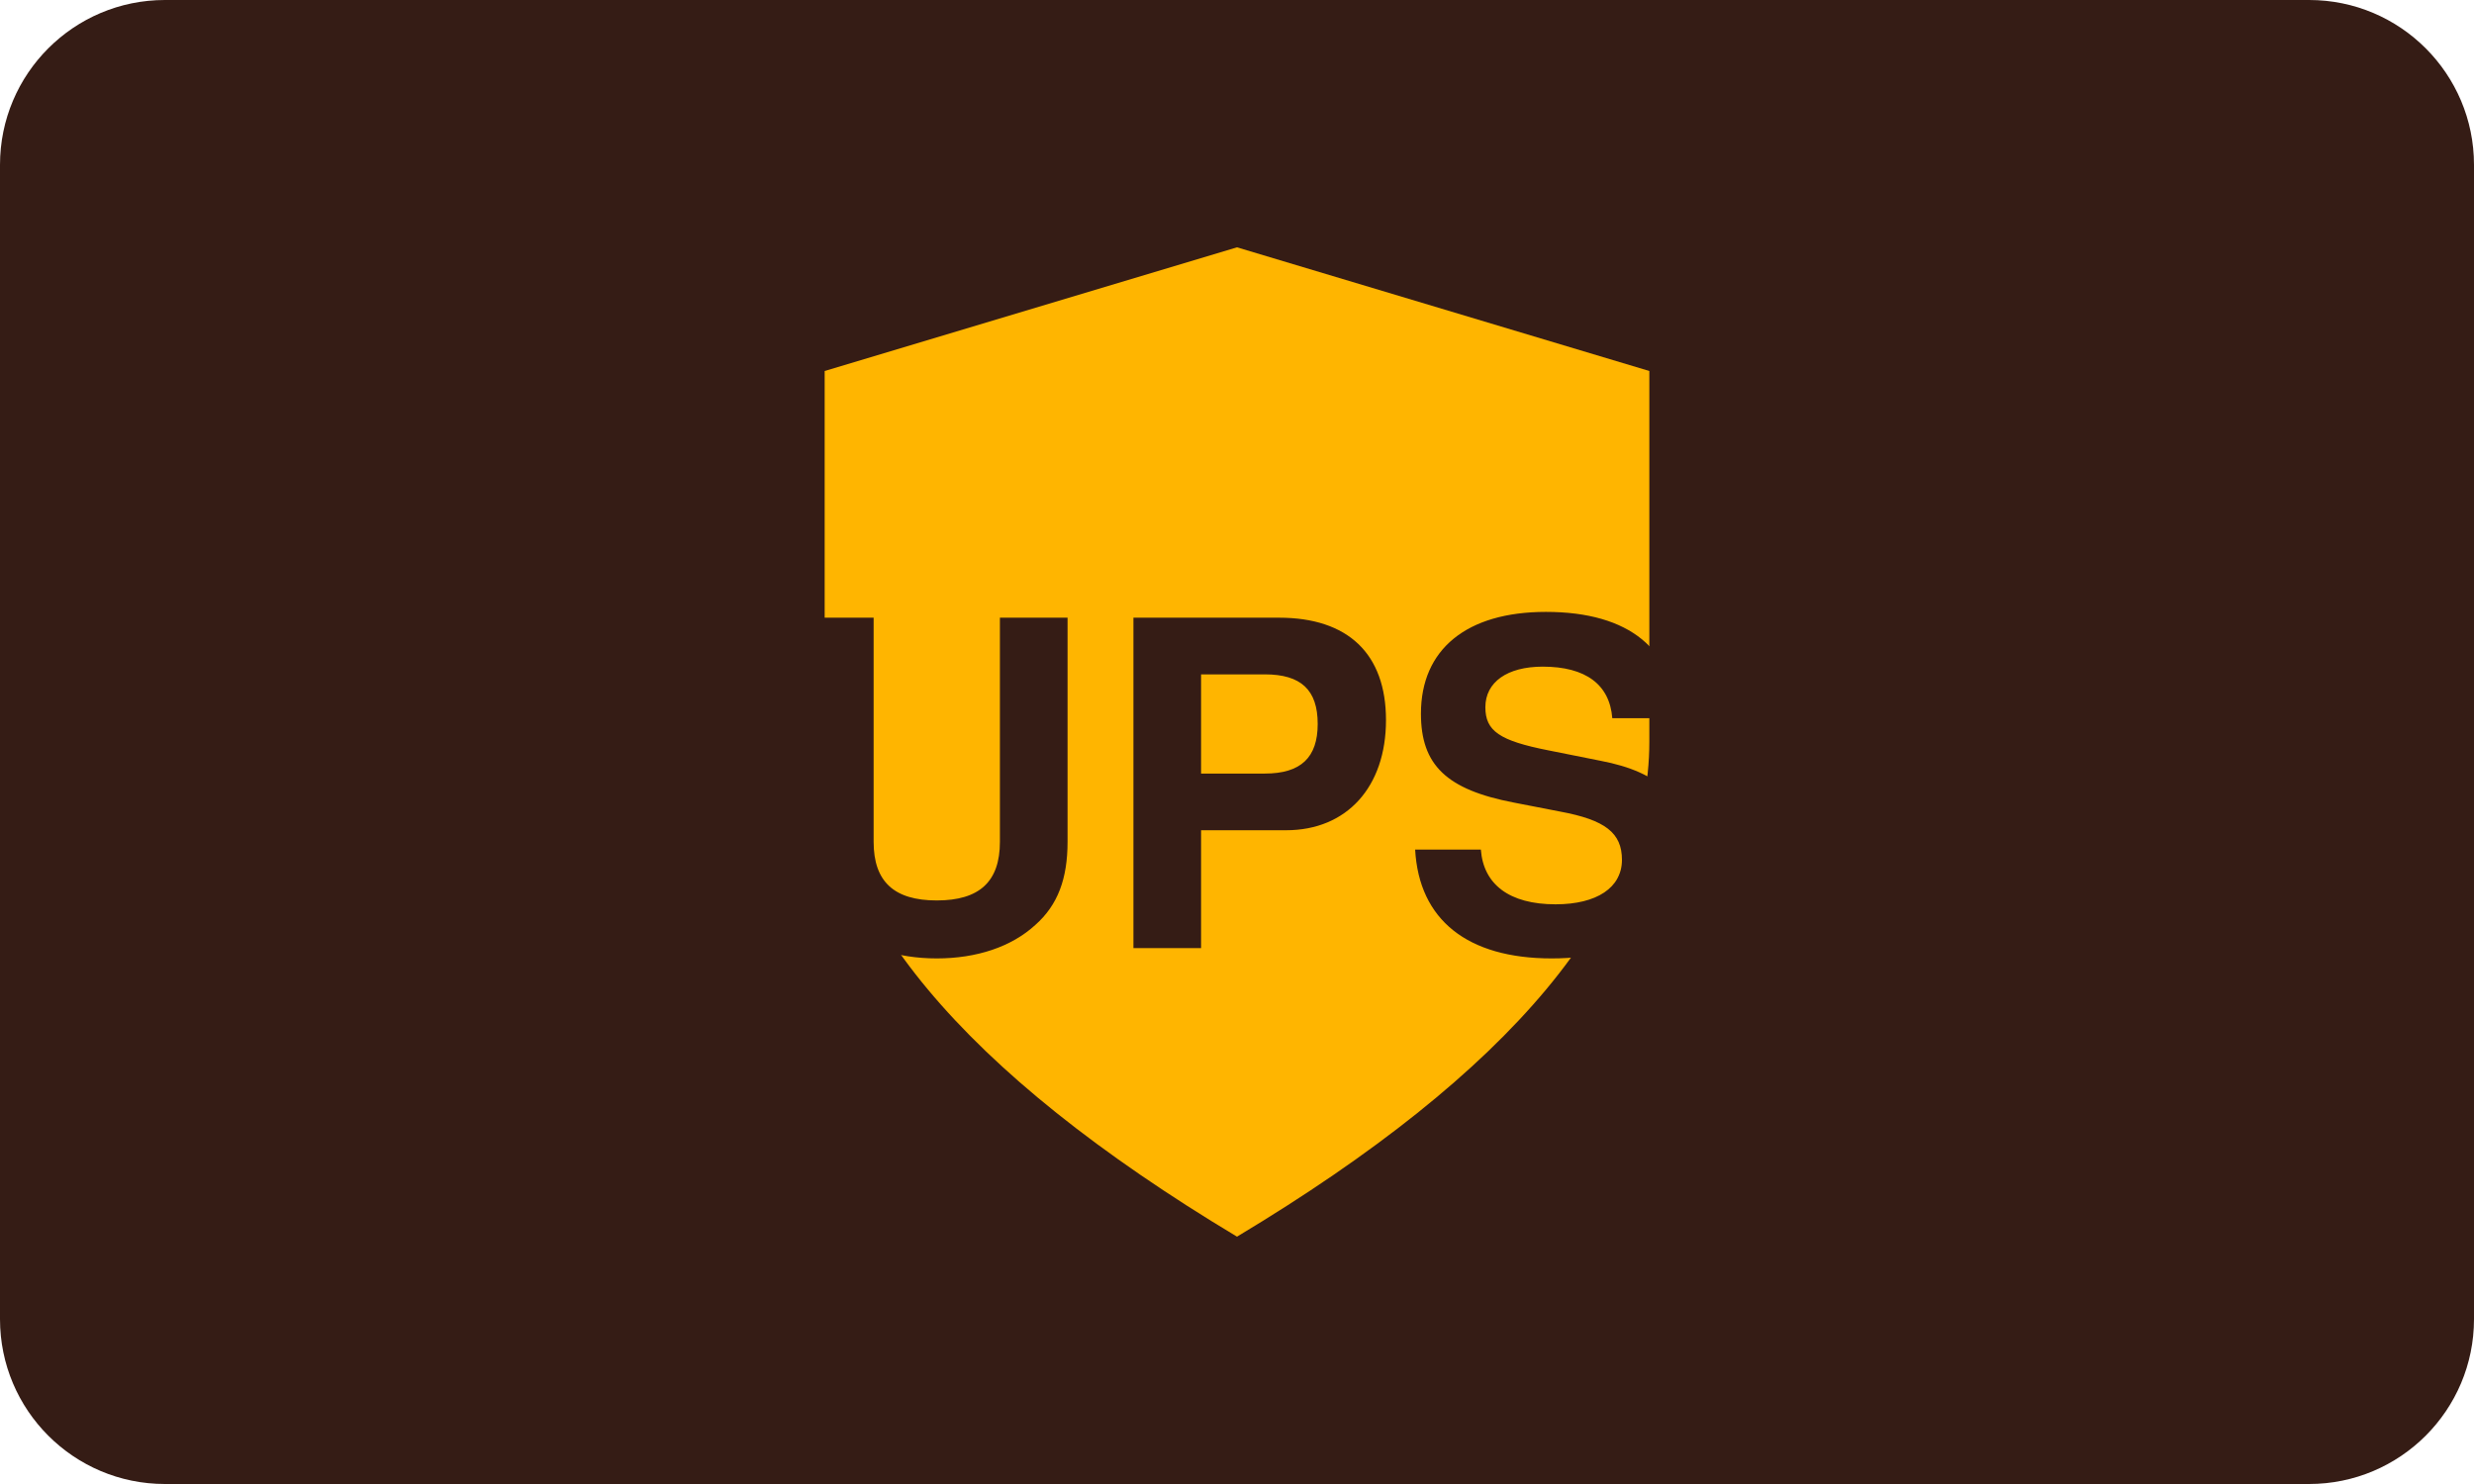
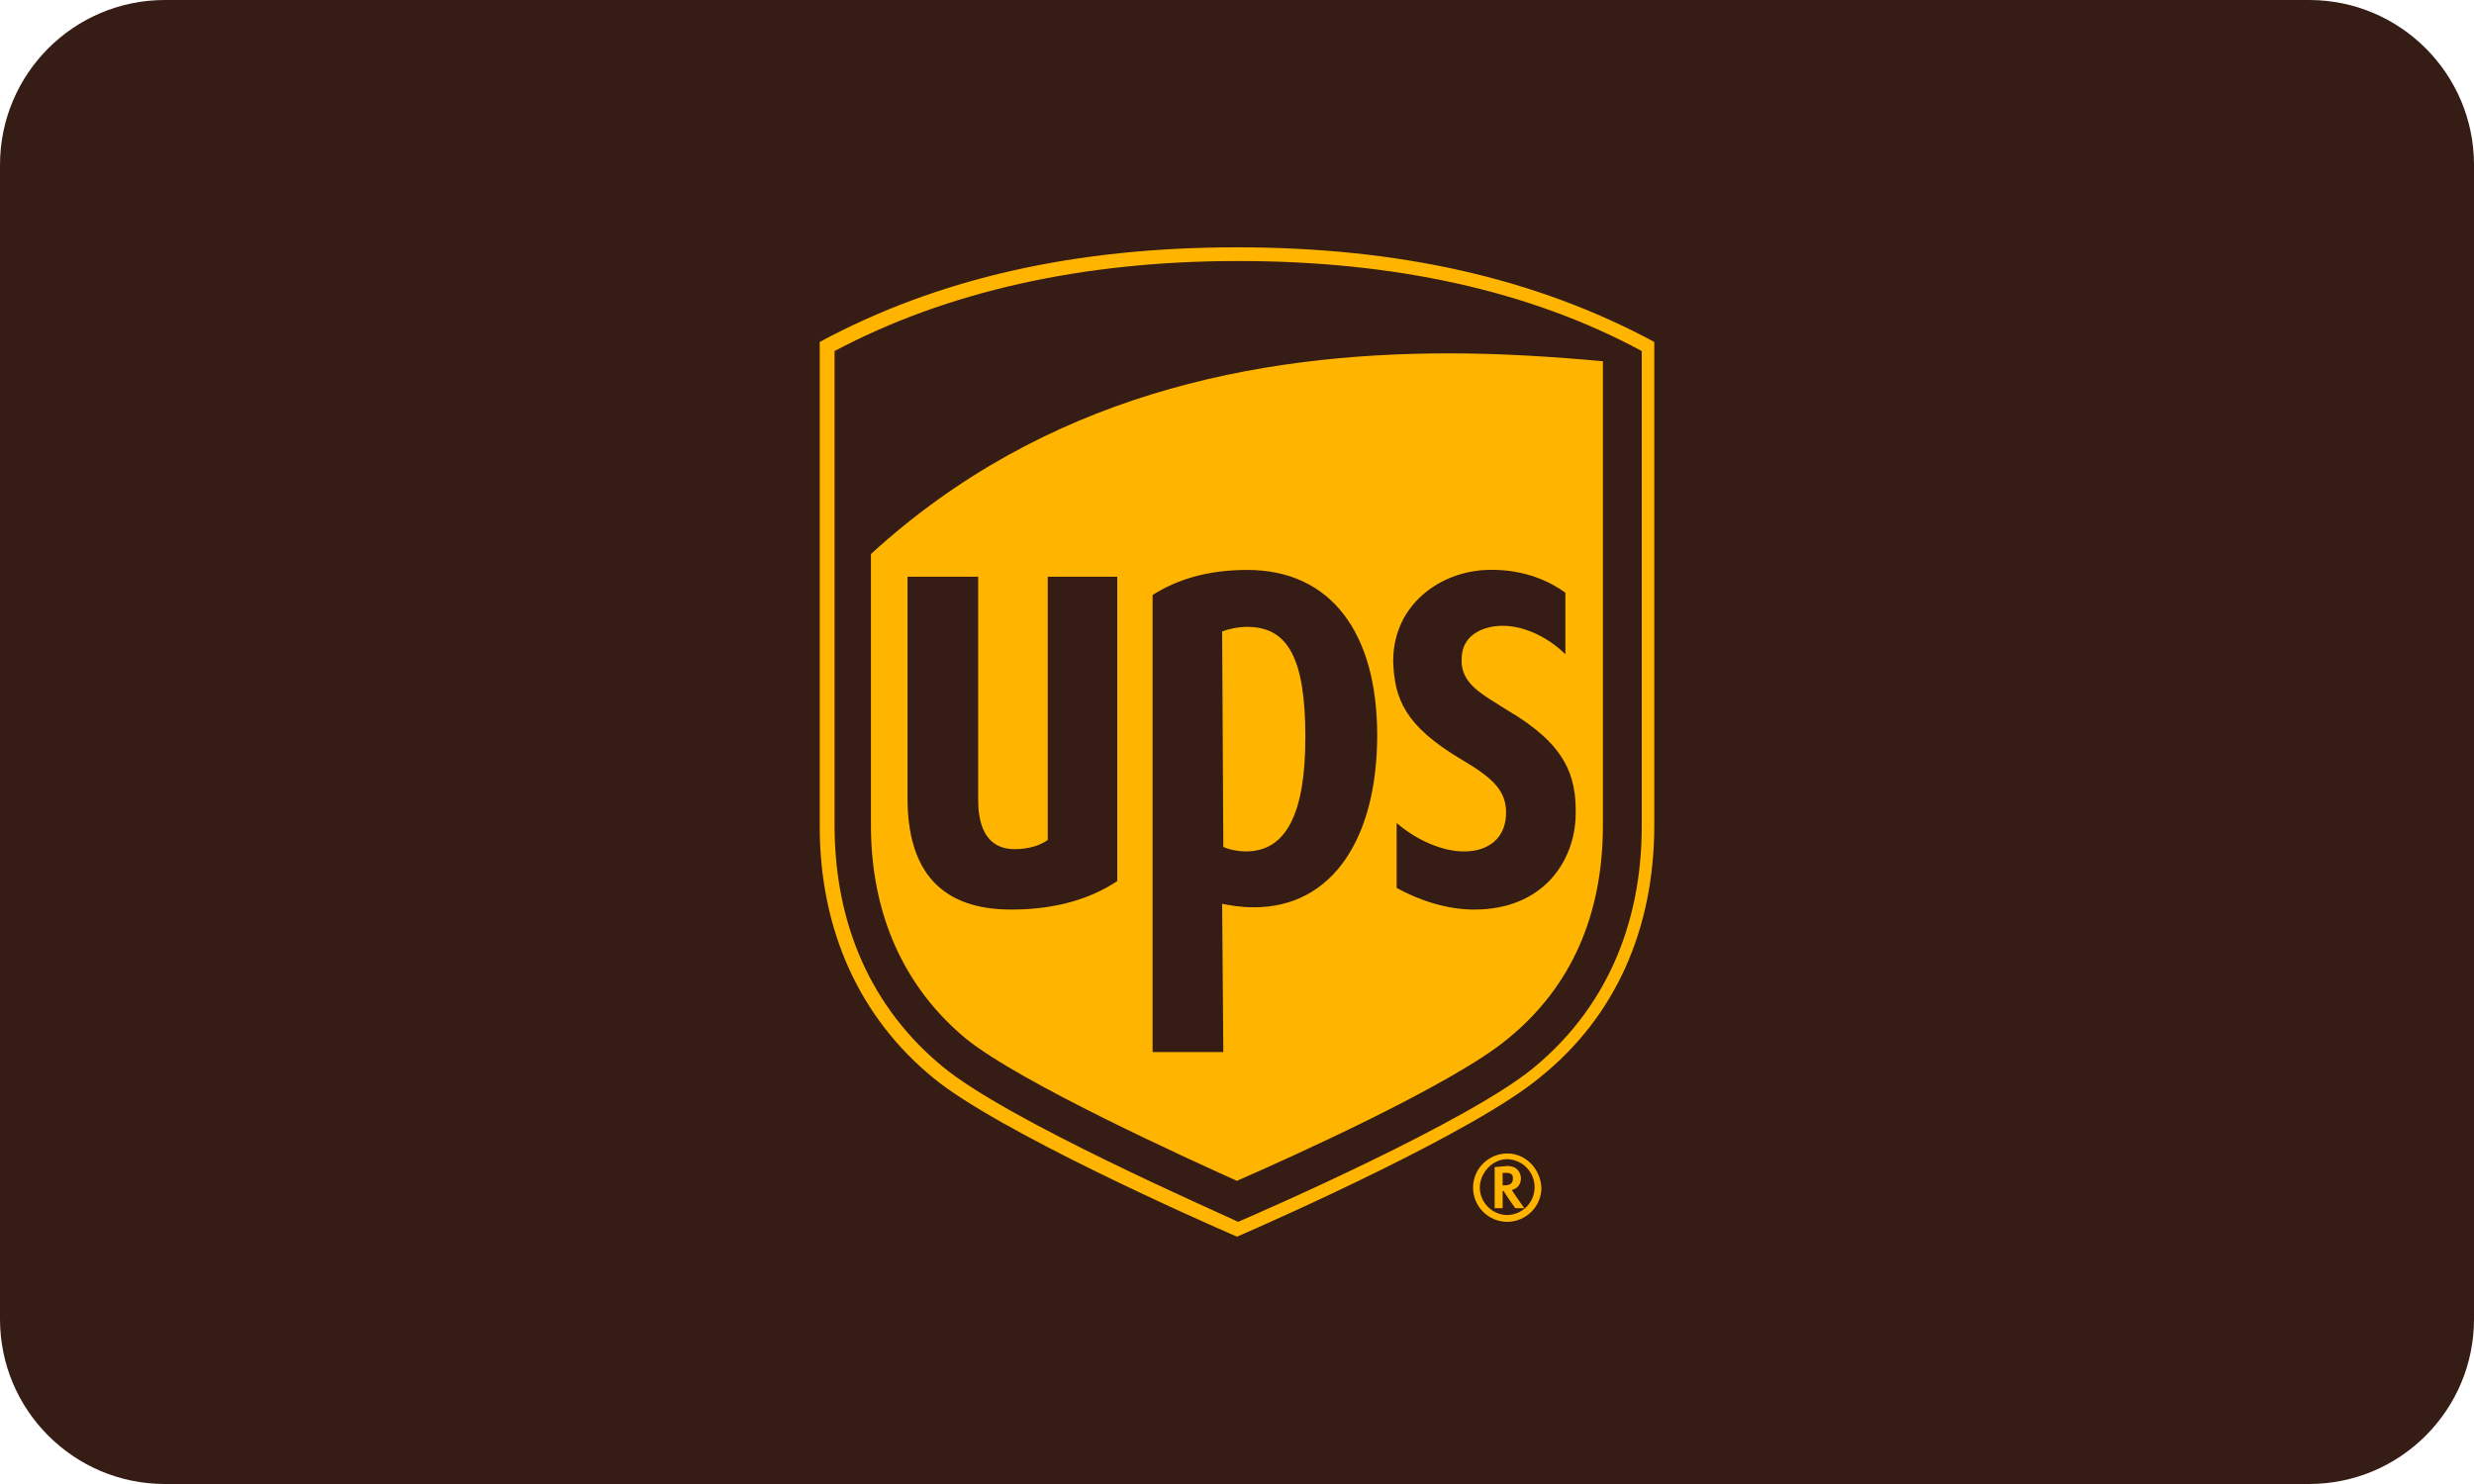
- <svg xmlns="http://www.w3.org/2000/svg" viewBox="0 0 60 36" role="img" aria-label="UPS">
+ <svg xmlns="http://www.w3.org/2000/svg" viewBox="0 0 60 36" role="img" aria-label="ups">
  <rect width="60" height="36" rx="4" fill="#351C15" />
-   <path d="M30 6 L40 9 L40 18 Q40 24 30 30 Q20 24 20 18 L20 9 Z" fill="#FFB500" />
-   <text x="30" y="23" text-anchor="middle" fill="#351C15" font-family="Helvetica, Arial, sans-serif" font-weight="900" font-size="11">UPS</text>
+   <g transform="translate(18 6)">
+     <svg viewBox="0 0 24 24" width="24" height="24">
+       <path fill="#FFB500" d="M11.668 14.544l-.028-5.226c.138-.055.387-.111.608-.111.995 0 1.41.774 1.41 2.682 0 1.853-.47 2.765-1.438 2.765-.22 0-.441-.055-.552-.11zM3.124 7.438c4.203-3.843 9.29-4.866 14.018-4.866 1.3 0 2.544.083 3.76.194h-.028v11.253c0 2.184-.774 3.926-2.295 5.171-1.355 1.134-5.447 2.959-6.581 3.456-1.161-.525-5.253-2.378-6.581-3.456-1.493-1.244-2.295-3.014-2.295-5.171V7.438zm12.664 2.599c.028.912.276 1.576 1.687 2.406.747.442 1.051.747 1.051 1.272 0 .581-.387.94-1.023.94-.553 0-1.189-.304-1.631-.691v1.576c.553.304 1.217.525 1.88.525 1.687 0 2.433-1.189 2.461-2.267.028-.995-.249-1.742-1.659-2.571-.608-.387-1.134-.636-1.106-1.244 0-.581.525-.802.995-.802.581 0 1.161.332 1.521.691V8.378c-.304-.221-.94-.581-1.88-.553-1.135.028-2.296.829-2.296 2.212zm-5.834 9.484h1.714l-.028-3.594c.166.028.415.083.774.083 1.908 0 2.986-1.687 2.986-4.175 0-2.461-1.106-4.009-3.152-4.009-.94 0-1.687.221-2.295.608v11.087zm-5.945-6.166c0 1.797.829 2.71 2.516 2.71 1.051 0 1.908-.249 2.571-.691V7.991H7.41v6.387c-.194.138-.47.221-.802.221-.774 0-.885-.719-.885-1.189V7.991H4.009v5.364zM22.12 2.295v11.723c0 2.516-.94 4.645-2.765 6.111-1.549 1.3-6.332 3.429-7.355 3.871-1.023-.442-5.806-2.571-7.355-3.843-1.797-1.465-2.765-3.594-2.765-6.111V2.295C4.756.747 8.074 0 12 0s7.244.747 10.12 2.295zm-.304.221c-2.71-1.465-6-2.184-9.788-2.184s-7.079.746-9.788 2.184v11.502c0 2.433.912 4.452 2.627 5.862 1.576 1.3 6.581 3.484 7.161 3.76.581-.249 5.585-2.433 7.161-3.733 1.714-1.41 2.627-3.429 2.627-5.862V2.516zm-2.433 20.295c0 .47-.387.829-.829.829a.831.831 0 0 1-.829-.829c0-.47.387-.829.829-.829.441 0 .801.359.829.829zm-.166 0a.679.679 0 0 0-.664-.691c-.359 0-.664.332-.664.691 0 .359.304.664.664.664a.673.673 0 0 0 .664-.664zm-.553.055c.028.055.304.442.304.442h-.221s-.276-.387-.276-.415h-.028v.415h-.194v-.995l.304-.028c.249 0 .332.166.332.304s-.083.25-.221.277zm.027-.276c0-.055 0-.138-.166-.138h-.083v.304h.028c.194 0 .221-.083.221-.166z" />
+     </svg>
+   </g>
</svg>
